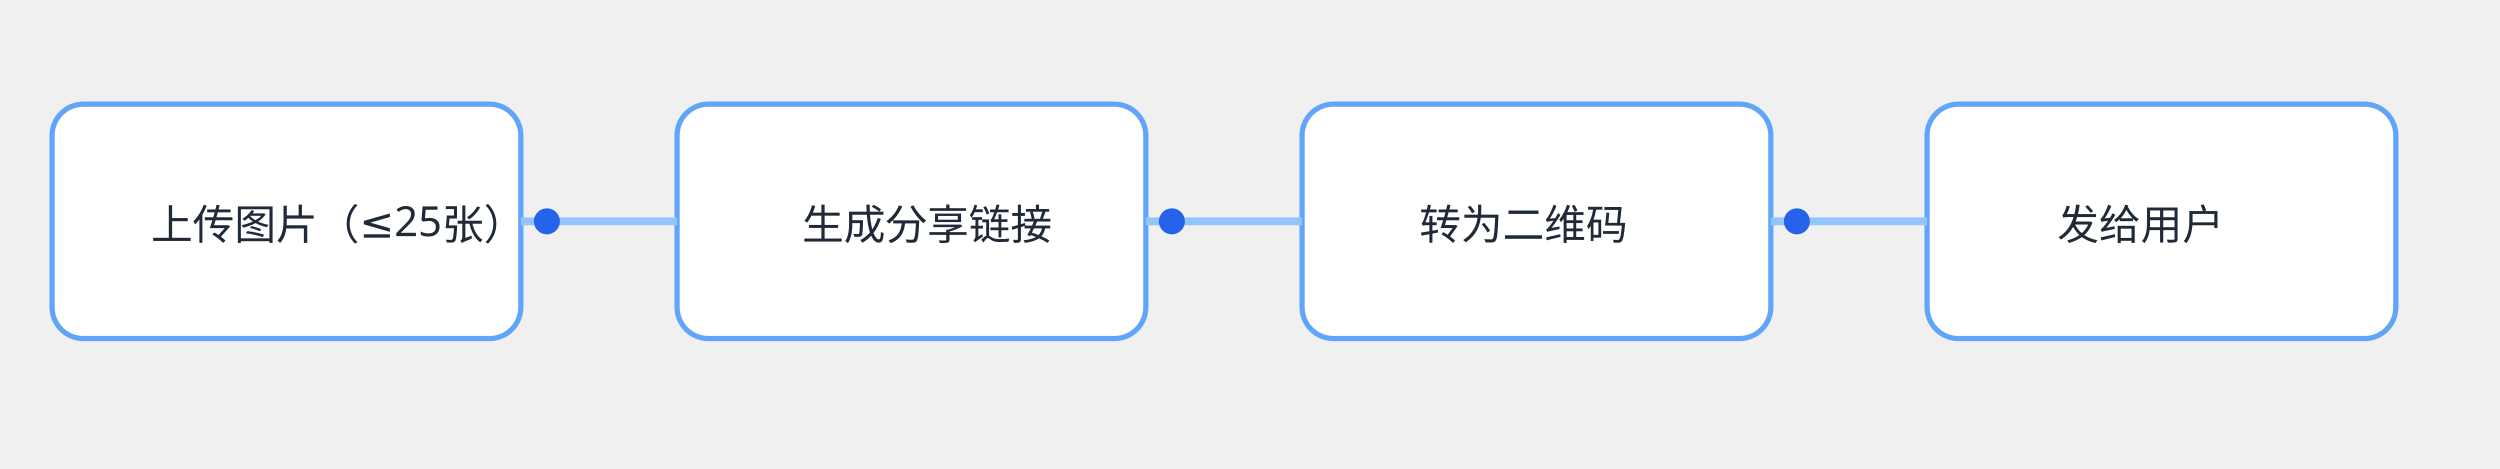
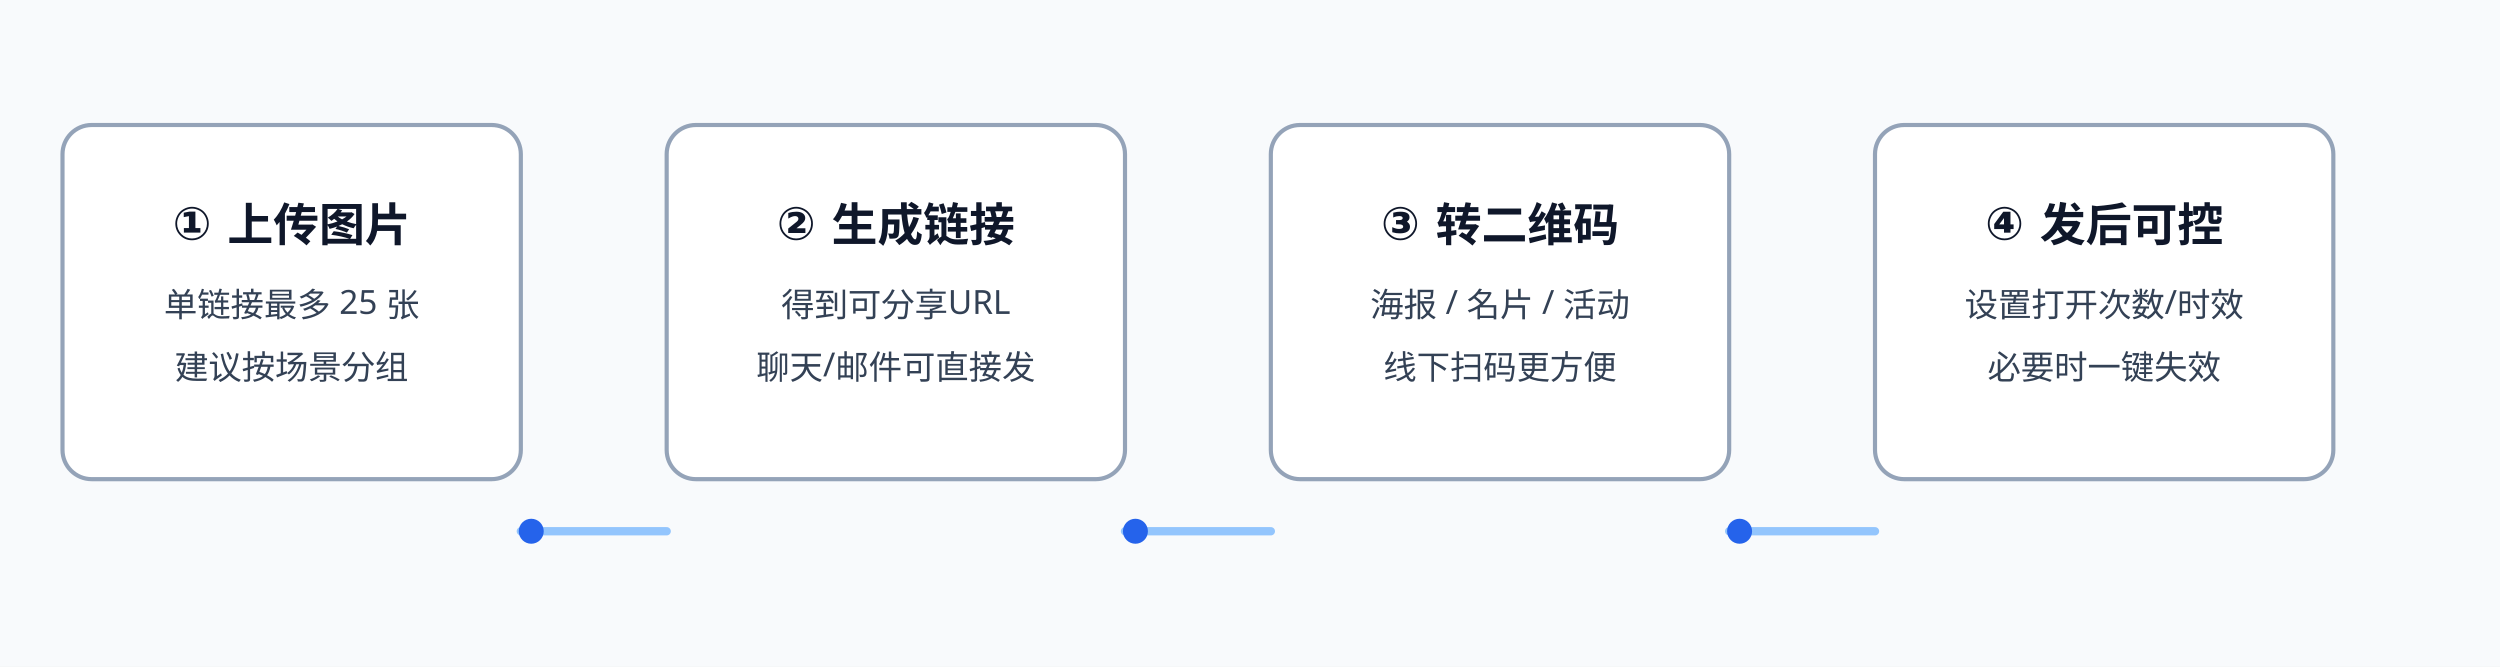
- <svg xmlns="http://www.w3.org/2000/svg" viewBox="0 0 960 180">
+ <svg xmlns="http://www.w3.org/2000/svg" viewBox="0 0 1200 320" preserveAspectRatio="xMidYMid meet">
  <style>
- .box{fill:#fff;stroke:#60a5fa;stroke-width:2;rx:12}.t{font:16px 'Microsoft YaHei',sans-serif;fill:#1f2937}
- .arrow{stroke:#93c5fd;stroke-width:3}.dot{fill:#2563eb}
- @keyframes mv{from{transform:translateX(0)}to{transform:translateX(210px)}}
- .d1{animation:mv 1.8s linear infinite}.d2{animation:mv 1.8s linear infinite .45s}.d3{animation:mv 1.8s linear infinite .9s}
- </style>
-   <rect x="20" y="40" width="180" height="90" class="box" />
-   <text x="58" y="92" class="t">上传图片（≤25张）</text>
-   <rect x="260" y="40" width="180" height="90" class="box" />
-   <text x="308" y="92" class="t">生成分享链接</text>
-   <rect x="500" y="40" width="180" height="90" class="box" />
-   <text x="545" y="92" class="t">转为二维码</text>
-   <rect x="740" y="40" width="180" height="90" class="box" />
-   <text x="790" y="92" class="t">发给用户</text>
-   <line x1="200" y1="85" x2="260" y2="85" class="arrow" />
-   <line x1="440" y1="85" x2="500" y2="85" class="arrow" />
-   <line x1="680" y1="85" x2="740" y2="85" class="arrow" />
-   <circle cx="210" cy="85" r="5" class="dot d1" />
-   <circle cx="450" cy="85" r="5" class="dot d2" />
-   <circle cx="690" cy="85" r="5" class="dot d3" />
+     .box{fill:#fff;stroke:#94a3b8;stroke-width:2;rx:14}
+     .t1{font:700 22px 'Microsoft YaHei',sans-serif;fill:#0f172a}
+     .t2{font:400 16px 'Microsoft YaHei',sans-serif;fill:#334155}
+     .arr{stroke:#93c5fd;stroke-width:4;stroke-linecap:round}
+     .dot{fill:#2563eb}
+     @keyframes slide{0%{transform:translateX(0)}100%{transform:translateX(165px)}}
+     .d1{animation:slide 1.9s linear infinite}
+     .d2{animation:slide 1.9s linear infinite .5s}
+     .d3{animation:slide 1.9s linear infinite 1s}
+   </style>
+   <rect width="1200" height="320" fill="#f8fafc" />
+   <g transform="translate(30,60)">
+     <rect class="box" width="220" height="170" />
+     <text class="t1" x="110" y="55" text-anchor="middle">① 上传图片</text>
+     <text class="t2" x="110" y="92" text-anchor="middle">单链接最多 25 张</text>
+     <text class="t2" x="110" y="122" text-anchor="middle">建议按场景分组</text>
+   </g>
+   <g transform="translate(320,60)">
+     <rect class="box" width="220" height="170" />
+     <text class="t1" x="110" y="55" text-anchor="middle">② 生成链接</text>
+     <text class="t2" x="110" y="92" text-anchor="middle">得到可分享URL</text>
+     <text class="t2" x="110" y="122" text-anchor="middle">聊天/邮件可直接发</text>
+   </g>
+   <g transform="translate(610,60)">
+     <rect class="box" width="220" height="170" />
+     <text class="t1" x="110" y="55" text-anchor="middle">③ 转二维码</text>
+     <text class="t2" x="110" y="92" text-anchor="middle">海报 / 名片 / 活动</text>
+     <text class="t2" x="110" y="122" text-anchor="middle">线下扫码更方便</text>
+   </g>
+   <g transform="translate(900,60)">
+     <rect class="box" width="220" height="170" />
+     <text class="t1" x="110" y="55" text-anchor="middle">④ 发后可控</text>
+     <text class="t2" x="110" y="92" text-anchor="middle">设置打开次数/时效</text>
+     <text class="t2" x="110" y="122" text-anchor="middle">必要时一键失效</text>
+   </g>
+   <line class="arr" x1="250" y1="255" x2="320" y2="255" />
+   <line class="arr" x1="540" y1="255" x2="610" y2="255" />
+   <line class="arr" x1="830" y1="255" x2="900" y2="255" />
+   <circle class="dot d1" cx="255" cy="255" r="6" />
+   <circle class="dot d2" cx="545" cy="255" r="6" />
+   <circle class="dot d3" cx="835" cy="255" r="6" />
</svg>
